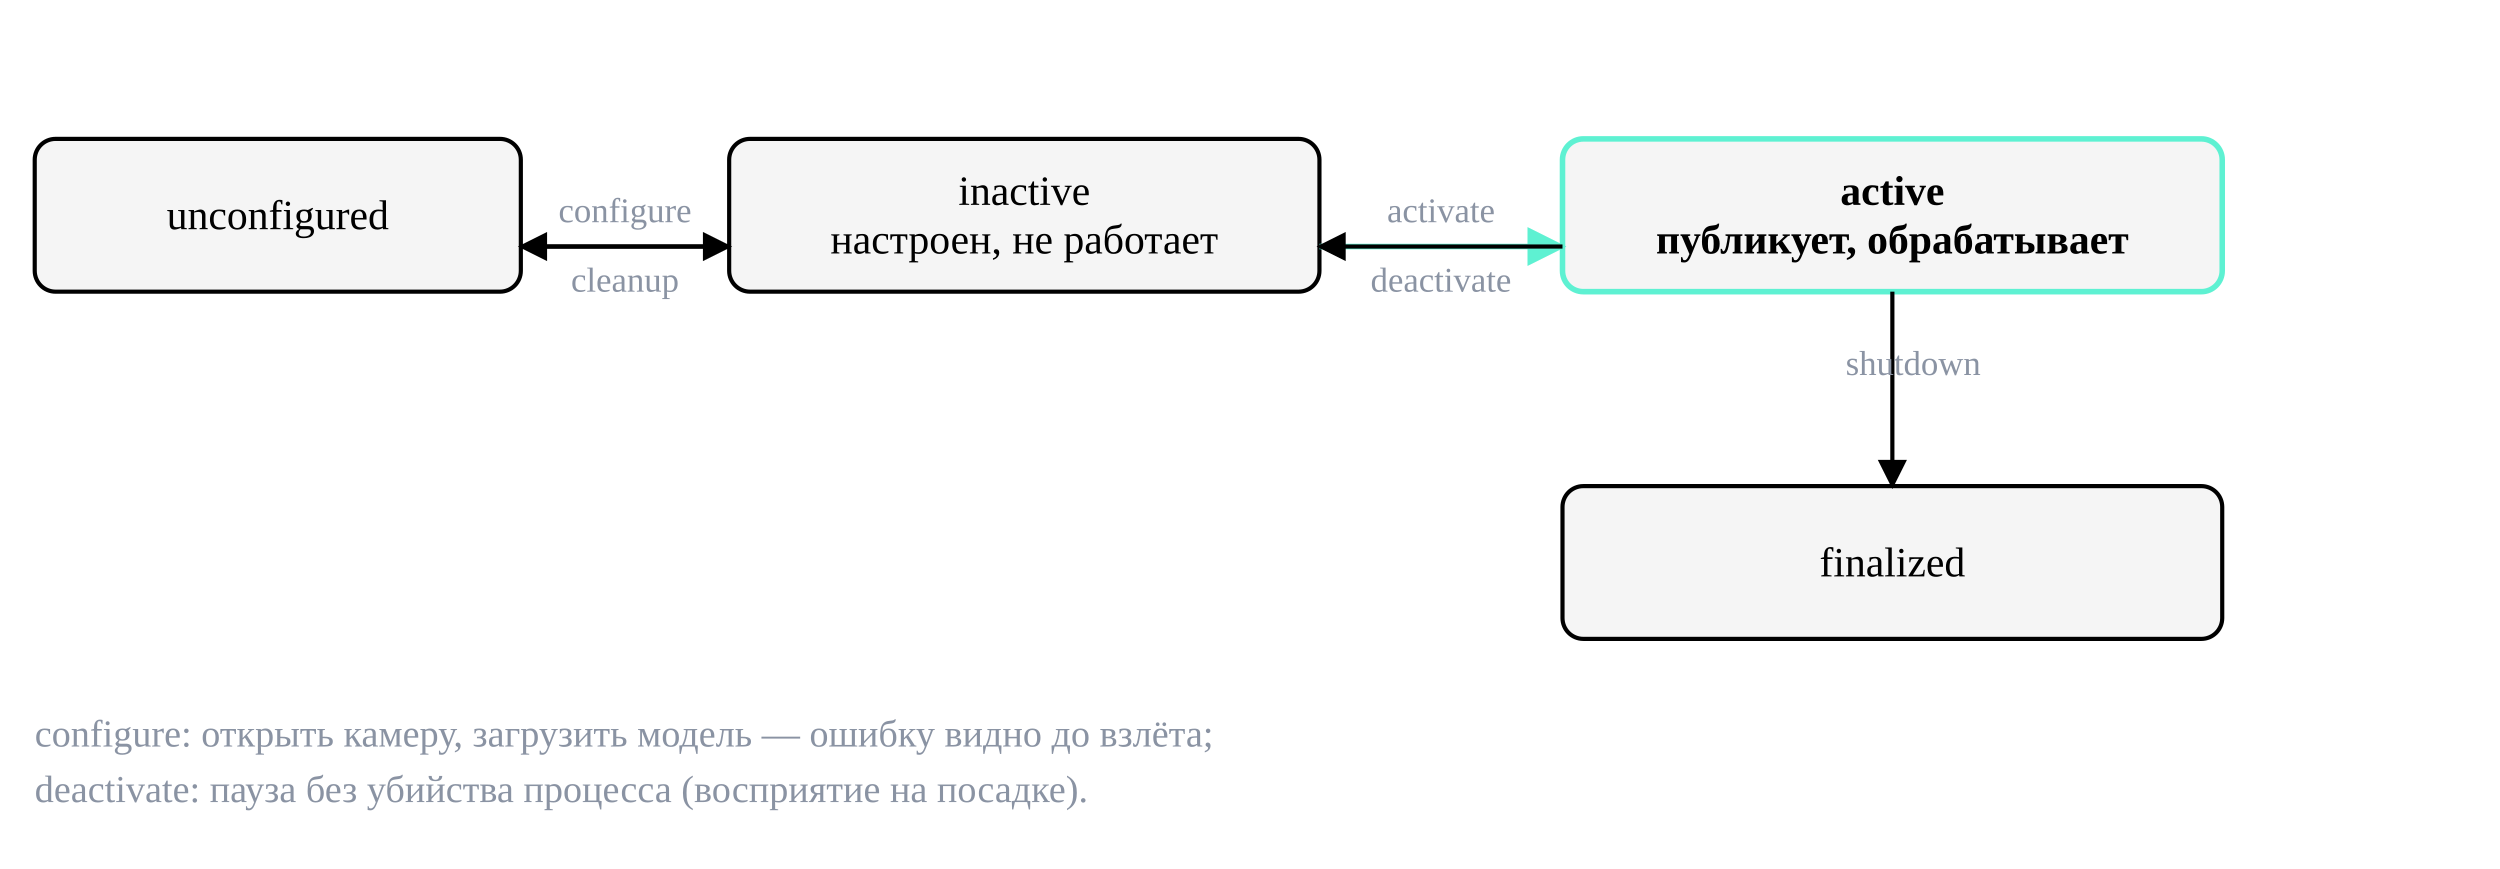
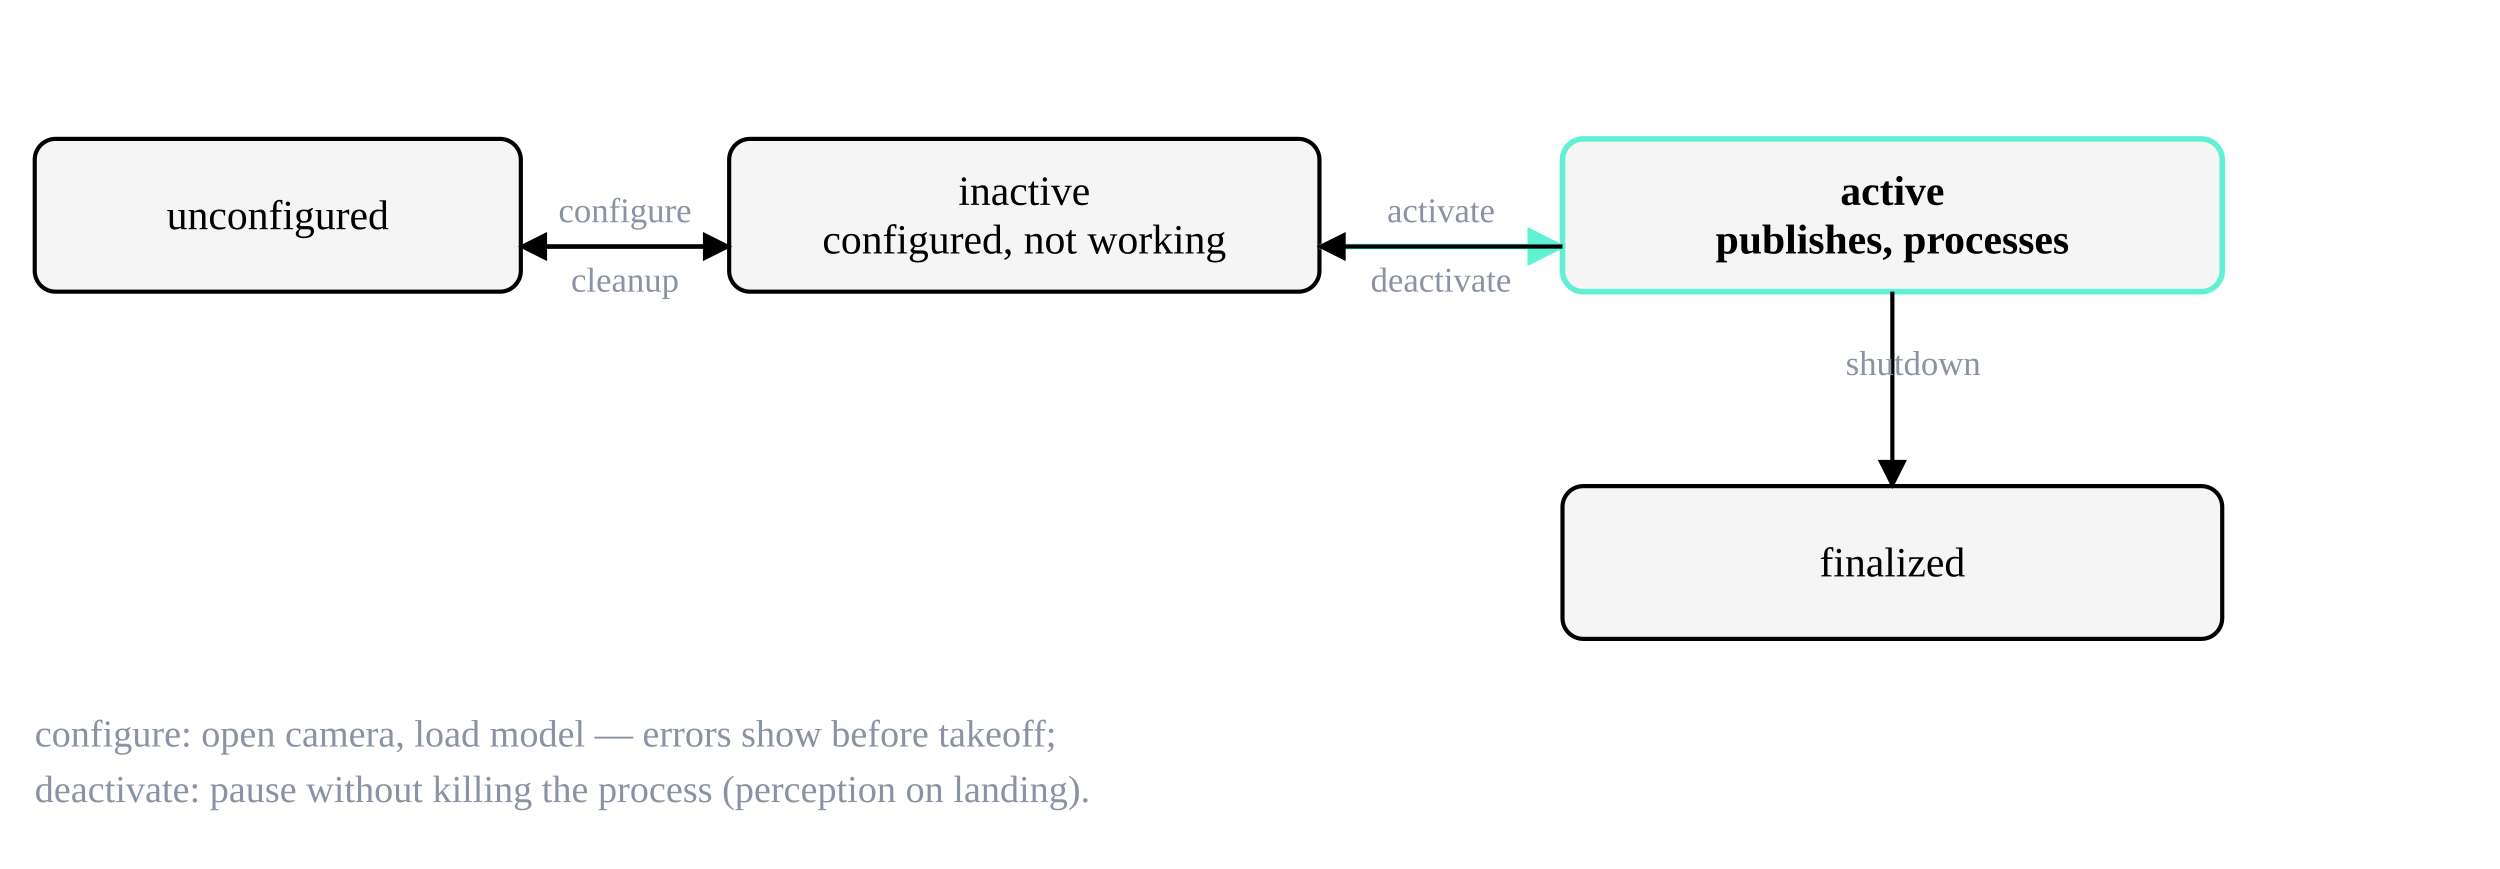
<svg xmlns="http://www.w3.org/2000/svg" viewBox="0 0 720 250" width="100%" role="img" aria-labelledby="t" style="max-width:720px;display:block;margin:0 auto">
  <style>text{font-family: var(--gc-font-mono, ui-monospace, Menlo, monospace); font-size: 12px;fill:currentColor} .m{fill:var(--gc-ink-muted, #8a93a3)} .a{fill:var(--gc-accent-hud, #5ef1d2)} .w{fill:var(--gc-signal-amber, #f0b24c)} .d{fill:var(--gc-signal-red, #e8636b)} .box{fill:var(--gc-surface-200, rgba(128,128,128,0.08));stroke:currentColor;stroke-width:1.2} .boxa{fill:var(--gc-surface-200, rgba(128,128,128,0.08));stroke:var(--gc-accent-hud, #5ef1d2);stroke-width:1.6} .ln{stroke:currentColor;stroke-width:1.2;fill:none} .lna{stroke:var(--gc-accent-hud, #5ef1d2);stroke-width:1.6;fill:none} .lnm{stroke:var(--gc-ink-muted, #8a93a3);stroke-width:1;fill:none;stroke-dasharray:4 3} .t{font-size:11px} .b{font-weight:600}</style>
  <defs>
    <marker id="ar" viewBox="0 0 10 10" refX="9" refY="5" markerWidth="7" markerHeight="7" orient="auto-start-reverse">
      <path d="M0 0L10 5L0 10z" fill="currentColor" />
    </marker>
    <marker id="ara" viewBox="0 0 10 10" refX="9" refY="5" markerWidth="7" markerHeight="7" orient="auto-start-reverse">
      <path d="M0 0L10 5L0 10z" fill="var(--gc-accent-hud, #5ef1d2)" />
    </marker>
  </defs>
  <rect class="box" x="10" y="40" width="140" height="44" rx="6" />
  <text x="80.0" y="66.0" text-anchor="middle">unconfigured</text>
  <rect class="box" x="210" y="40" width="170" height="44" rx="6" />
  <text x="295.0" y="59.0" text-anchor="middle">inactive</text>
-   <text x="295.0" y="73.0" text-anchor="middle">настроен, не работает</text>
+   <text x="295.0" y="73.0" text-anchor="middle">configured, not working</text>
  <rect class="boxa" x="450" y="40" width="190" height="44" rx="6" />
  <text x="545.0" y="59.0" text-anchor="middle" class="b">active</text>
-   <text x="545.0" y="73.0" text-anchor="middle" class="b">публикует, обрабатывает</text>
+   <text x="545.0" y="73.0" text-anchor="middle" class="b">publishes, processes</text>
  <rect class="box" x="450" y="140" width="190" height="44" rx="6" />
  <text x="545.0" y="166.0" text-anchor="middle">finalized</text>
  <path class="ln" d="M150 71.0 L210 71.0" marker-end="url(#ar)" />
  <text x="180.0" y="64.0" text-anchor="middle" class="m t" style="font-size:10px">configure</text>
  <path class="lna" d="M380 71.0 L450 71.0" marker-end="url(#ara)" />
  <text x="415.0" y="64.0" text-anchor="middle" class="m t" style="font-size:10px">activate</text>
  <path class="ln" d="M450 71.0 L380 71.0" marker-end="url(#ar)" />
  <text x="415.0" y="84.0" text-anchor="middle" class="m t" style="font-size:10px">deactivate</text>
  <path class="ln" d="M210 71.0 L150 71.0" marker-end="url(#ar)" />
  <text x="180.0" y="84.0" text-anchor="middle" class="m t" style="font-size:10px">cleanup</text>
  <path class="ln" d="M545.0 84 L545.0 140" marker-end="url(#ar)" />
  <text x="551.0" y="108.0" text-anchor="middle" class="m t" style="font-size:10px">shutdown</text>
-   <text x="10" y="215" text-anchor="start" class="m t">configure: открыть камеру, загрузить модель — ошибку видно до взлёта;</text>
-   <text x="10" y="231" text-anchor="start" class="m t">deactivate: пауза без убийства процесса (восприятие на посадке).</text>
+   <text x="10" y="215" text-anchor="start" class="m t">configure: open camera, load model — errors show before takeoff;</text>
+   <text x="10" y="231" text-anchor="start" class="m t">deactivate: pause without killing the process (perception on landing).</text>
</svg>
